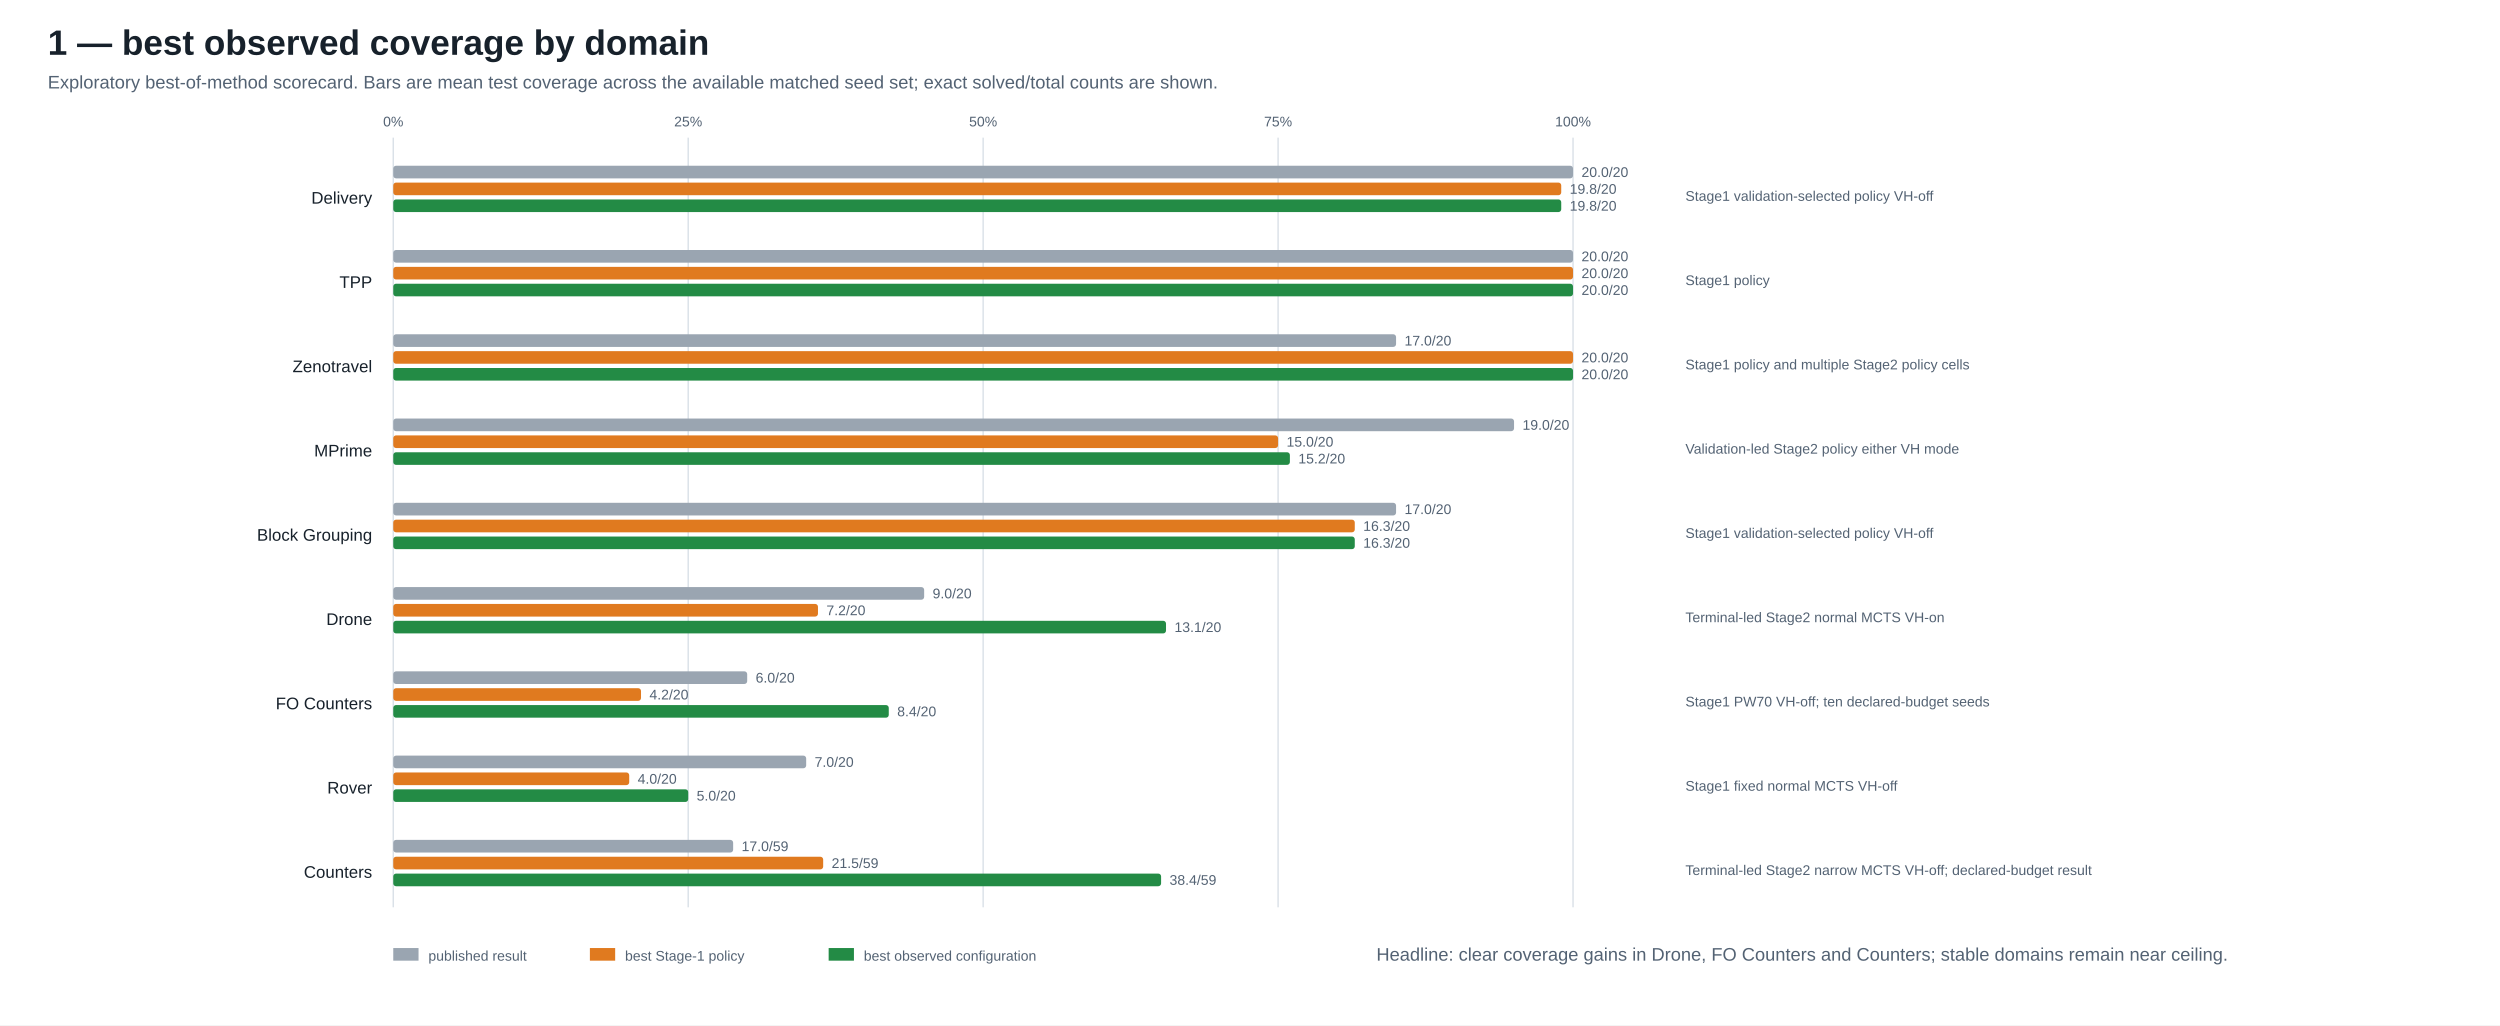
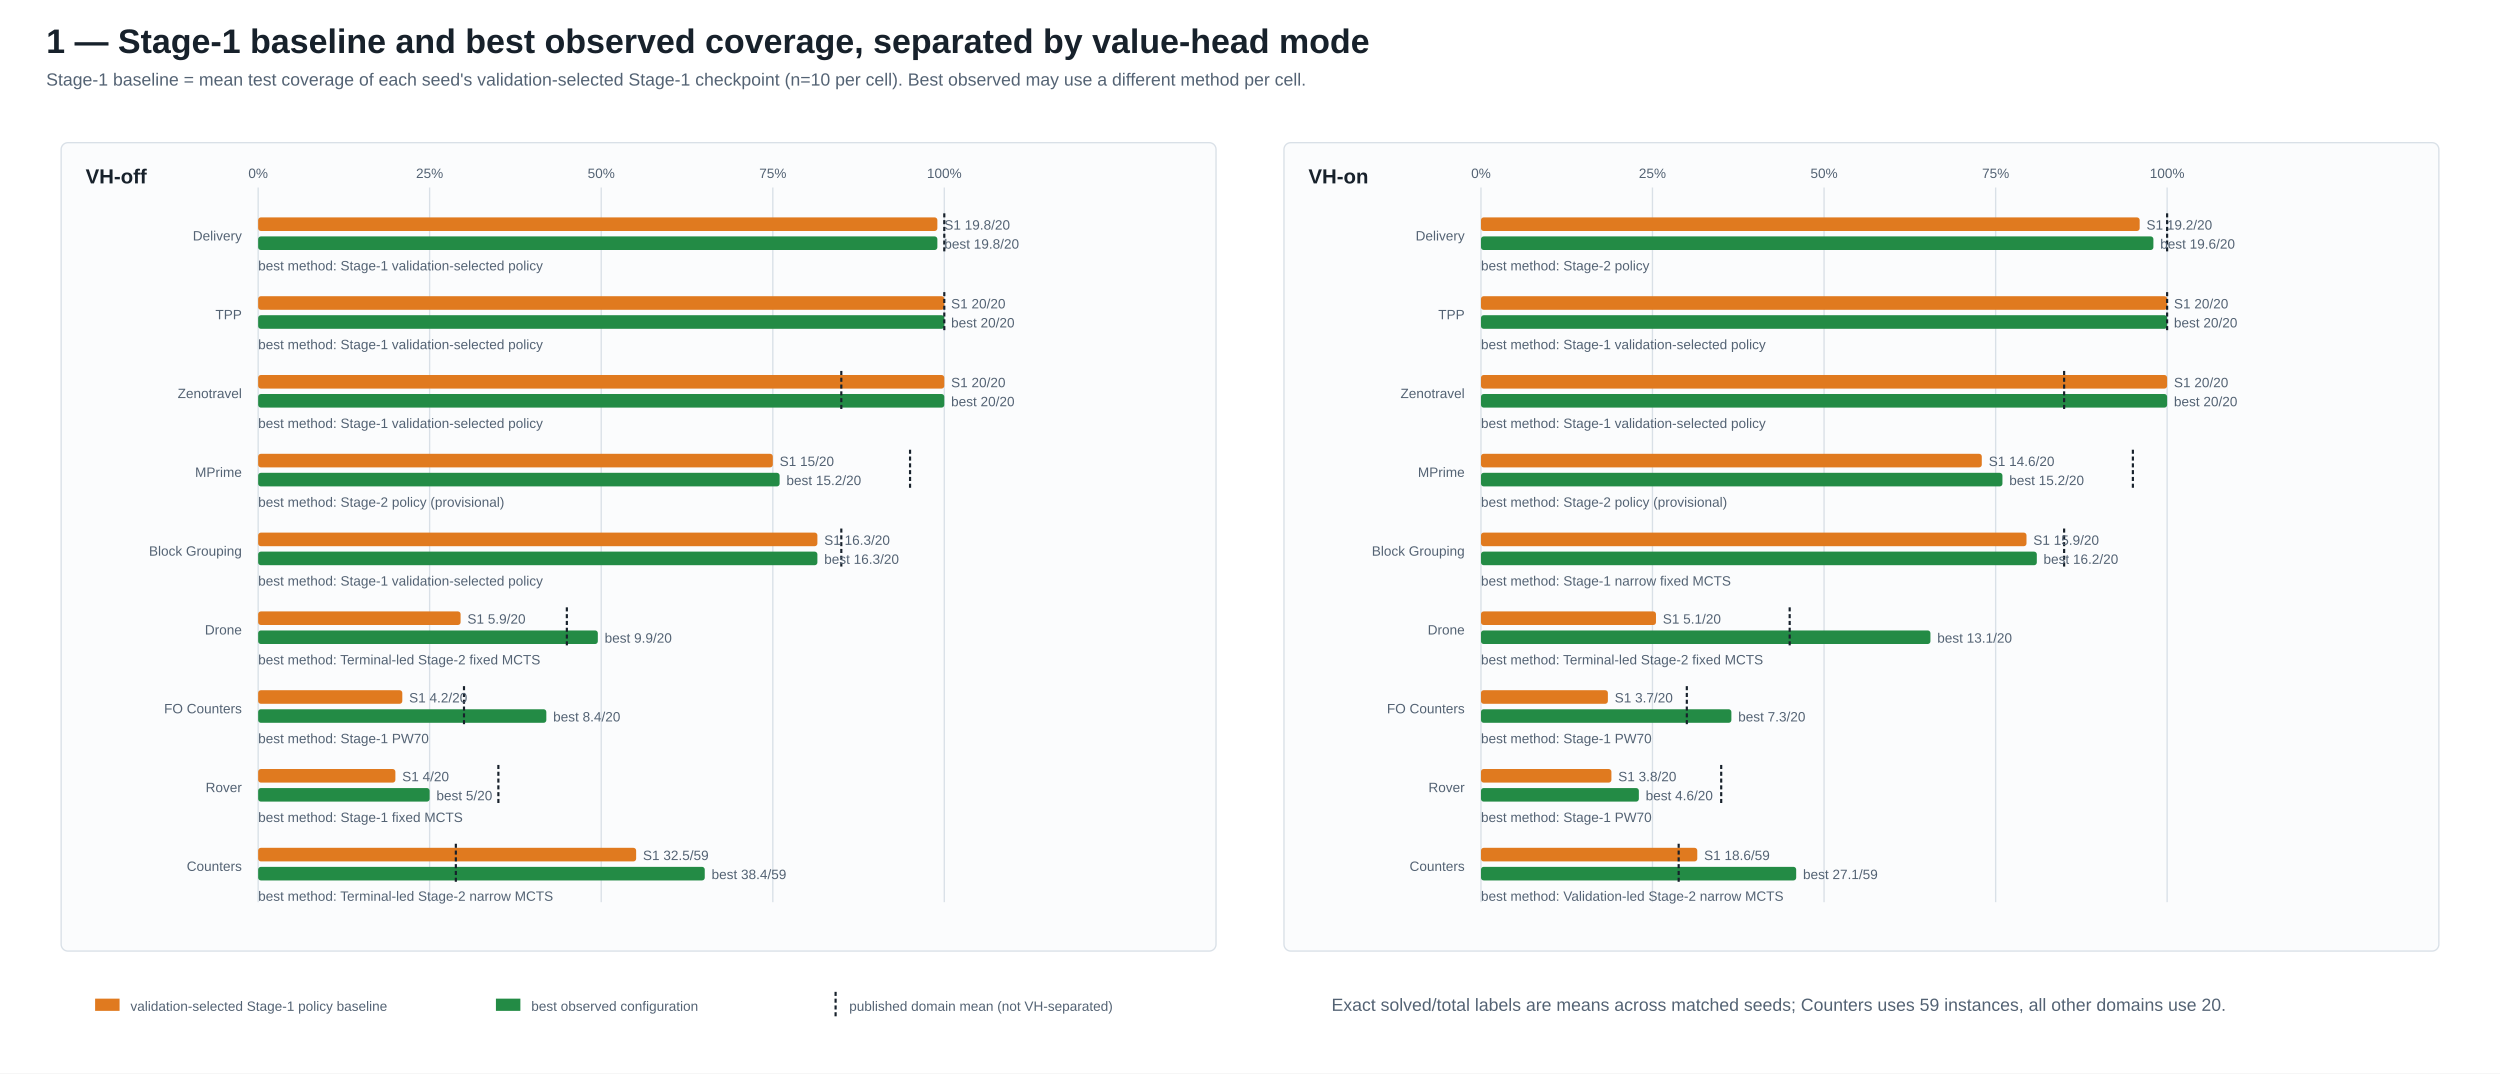
- <svg xmlns="http://www.w3.org/2000/svg" width="1780" height="730" viewBox="0 0 1780 730">
+ <svg xmlns="http://www.w3.org/2000/svg" width="1840" height="790" viewBox="0 0 1840 790">
  <rect width="100%" height="100%" fill="white" />
  <style>text{font-family:Segoe UI,Arial,sans-serif;fill:#17212b}.title{font-size:25px;font-weight:700}.sub{font-size:13px;fill:#536273}.label{font-size:12px}.small{font-size:10px;fill:#536273}.value{font-size:12px;font-weight:700}.big{font-size:15px;font-weight:700}</style>
-   <text x="34" y="39" class="title">1 — best observed coverage by domain</text>
-   <text x="34" y="63" class="sub">Exploratory best-of-method scorecard. Bars are mean test coverage across the available matched seed set; exact solved/total counts are shown.</text>
-   <line x1="280.0" y1="98.0" x2="280.0" y2="646.0" stroke="#d9e0e7" stroke-width="1" />
-   <text x="280.0" y="90.0" class="small" text-anchor="middle">0%</text>
-   <line x1="490.0" y1="98.0" x2="490.0" y2="646.0" stroke="#d9e0e7" stroke-width="1" />
-   <text x="490.0" y="90.0" class="small" text-anchor="middle">25%</text>
-   <line x1="700.0" y1="98.0" x2="700.0" y2="646.0" stroke="#d9e0e7" stroke-width="1" />
-   <text x="700.0" y="90.0" class="small" text-anchor="middle">50%</text>
-   <line x1="910.0" y1="98.0" x2="910.0" y2="646.0" stroke="#d9e0e7" stroke-width="1" />
-   <text x="910.0" y="90.0" class="small" text-anchor="middle">75%</text>
-   <line x1="1120.0" y1="98.0" x2="1120.0" y2="646.0" stroke="#d9e0e7" stroke-width="1" />
-   <text x="1120.0" y="90.0" class="small" text-anchor="middle">100%</text>
-   <text x="265.0" y="145.0" class="label" text-anchor="end">Delivery</text>
-   <rect x="280.0" y="118.0" width="840.0" height="9.0" rx="2" fill="#9aa5b1" stroke="none" />
-   <text x="1126.0" y="126.0" class="small" text-anchor="start">20.0/20</text>
-   <rect x="280.0" y="130.0" width="831.6" height="9.0" rx="2" fill="#e07a1f" stroke="none" />
-   <text x="1117.6" y="138.0" class="small" text-anchor="start">19.8/20</text>
-   <rect x="280.0" y="142.0" width="831.6" height="9.0" rx="2" fill="#238b45" stroke="none" />
-   <text x="1117.6" y="150.0" class="small" text-anchor="start">19.8/20</text>
-   <text x="1200.0" y="143.0" class="small" text-anchor="start">Stage1 validation-selected policy VH-off</text>
-   <text x="265.0" y="205.0" class="label" text-anchor="end">TPP</text>
-   <rect x="280.0" y="178.0" width="840.0" height="9.0" rx="2" fill="#9aa5b1" stroke="none" />
-   <text x="1126.0" y="186.0" class="small" text-anchor="start">20.0/20</text>
-   <rect x="280.0" y="190.0" width="840.0" height="9.0" rx="2" fill="#e07a1f" stroke="none" />
-   <text x="1126.0" y="198.0" class="small" text-anchor="start">20.0/20</text>
-   <rect x="280.0" y="202.0" width="840.0" height="9.0" rx="2" fill="#238b45" stroke="none" />
-   <text x="1126.0" y="210.0" class="small" text-anchor="start">20.0/20</text>
-   <text x="1200.0" y="203.0" class="small" text-anchor="start">Stage1 policy</text>
-   <text x="265.0" y="265.0" class="label" text-anchor="end">Zenotravel</text>
-   <rect x="280.0" y="238.0" width="714.0" height="9.0" rx="2" fill="#9aa5b1" stroke="none" />
-   <text x="1000.0" y="246.0" class="small" text-anchor="start">17.0/20</text>
-   <rect x="280.0" y="250.0" width="840.0" height="9.0" rx="2" fill="#e07a1f" stroke="none" />
-   <text x="1126.0" y="258.0" class="small" text-anchor="start">20.0/20</text>
-   <rect x="280.0" y="262.0" width="840.0" height="9.0" rx="2" fill="#238b45" stroke="none" />
-   <text x="1126.0" y="270.0" class="small" text-anchor="start">20.0/20</text>
-   <text x="1200.0" y="263.0" class="small" text-anchor="start">Stage1 policy and multiple Stage2 policy cells</text>
-   <text x="265.0" y="325.0" class="label" text-anchor="end">MPrime</text>
-   <rect x="280.0" y="298.0" width="798.0" height="9.0" rx="2" fill="#9aa5b1" stroke="none" />
-   <text x="1084.0" y="306.0" class="small" text-anchor="start">19.0/20</text>
-   <rect x="280.0" y="310.0" width="630.0" height="9.0" rx="2" fill="#e07a1f" stroke="none" />
-   <text x="916.0" y="318.0" class="small" text-anchor="start">15.0/20</text>
-   <rect x="280.0" y="322.0" width="638.4" height="9.0" rx="2" fill="#238b45" stroke="none" />
-   <text x="924.4" y="330.0" class="small" text-anchor="start">15.2/20</text>
-   <text x="1200.0" y="323.0" class="small" text-anchor="start">Validation-led Stage2 policy either VH mode</text>
-   <text x="265.0" y="385.0" class="label" text-anchor="end">Block Grouping</text>
-   <rect x="280.0" y="358.0" width="714.0" height="9.0" rx="2" fill="#9aa5b1" stroke="none" />
-   <text x="1000.0" y="366.0" class="small" text-anchor="start">17.0/20</text>
-   <rect x="280.0" y="370.0" width="684.6" height="9.0" rx="2" fill="#e07a1f" stroke="none" />
-   <text x="970.6" y="378.0" class="small" text-anchor="start">16.3/20</text>
-   <rect x="280.0" y="382.0" width="684.6" height="9.0" rx="2" fill="#238b45" stroke="none" />
-   <text x="970.6" y="390.0" class="small" text-anchor="start">16.3/20</text>
-   <text x="1200.0" y="383.0" class="small" text-anchor="start">Stage1 validation-selected policy VH-off</text>
-   <text x="265.0" y="445.0" class="label" text-anchor="end">Drone</text>
-   <rect x="280.0" y="418.0" width="378.0" height="9.0" rx="2" fill="#9aa5b1" stroke="none" />
-   <text x="664.0" y="426.0" class="small" text-anchor="start">9.0/20</text>
-   <rect x="280.0" y="430.0" width="302.4" height="9.0" rx="2" fill="#e07a1f" stroke="none" />
-   <text x="588.4" y="438.0" class="small" text-anchor="start">7.2/20</text>
-   <rect x="280.0" y="442.0" width="550.2" height="9.0" rx="2" fill="#238b45" stroke="none" />
-   <text x="836.2" y="450.0" class="small" text-anchor="start">13.1/20</text>
-   <text x="1200.0" y="443.0" class="small" text-anchor="start">Terminal-led Stage2 normal MCTS VH-on</text>
-   <text x="265.0" y="505.0" class="label" text-anchor="end">FO Counters</text>
-   <rect x="280.0" y="478.0" width="252.0" height="9.0" rx="2" fill="#9aa5b1" stroke="none" />
-   <text x="538.0" y="486.0" class="small" text-anchor="start">6.0/20</text>
-   <rect x="280.0" y="490.0" width="176.4" height="9.0" rx="2" fill="#e07a1f" stroke="none" />
-   <text x="462.4" y="498.0" class="small" text-anchor="start">4.2/20</text>
-   <rect x="280.0" y="502.0" width="352.8" height="9.0" rx="2" fill="#238b45" stroke="none" />
-   <text x="638.8" y="510.0" class="small" text-anchor="start">8.4/20</text>
-   <text x="1200.0" y="503.0" class="small" text-anchor="start">Stage1 PW70 VH-off; ten declared-budget seeds</text>
-   <text x="265.0" y="565.0" class="label" text-anchor="end">Rover</text>
-   <rect x="280.0" y="538.0" width="294.0" height="9.0" rx="2" fill="#9aa5b1" stroke="none" />
-   <text x="580.0" y="546.0" class="small" text-anchor="start">7.0/20</text>
-   <rect x="280.0" y="550.0" width="168.0" height="9.0" rx="2" fill="#e07a1f" stroke="none" />
-   <text x="454.0" y="558.0" class="small" text-anchor="start">4.0/20</text>
-   <rect x="280.0" y="562.0" width="210.0" height="9.0" rx="2" fill="#238b45" stroke="none" />
-   <text x="496.0" y="570.0" class="small" text-anchor="start">5.0/20</text>
-   <text x="1200.0" y="563.0" class="small" text-anchor="start">Stage1 fixed normal MCTS VH-off</text>
-   <text x="265.0" y="625.0" class="label" text-anchor="end">Counters</text>
-   <rect x="280.0" y="598.0" width="242.0" height="9.0" rx="2" fill="#9aa5b1" stroke="none" />
-   <text x="528.0" y="606.0" class="small" text-anchor="start">17.0/59</text>
-   <rect x="280.0" y="610.0" width="306.1" height="9.0" rx="2" fill="#e07a1f" stroke="none" />
-   <text x="592.1" y="618.0" class="small" text-anchor="start">21.5/59</text>
-   <rect x="280.0" y="622.0" width="546.7" height="9.0" rx="2" fill="#238b45" stroke="none" />
-   <text x="832.7" y="630.0" class="small" text-anchor="start">38.4/59</text>
-   <text x="1200.0" y="623.0" class="small" text-anchor="start">Terminal-led Stage2 narrow MCTS VH-off; declared-budget result</text>
-   <rect x="280.0" y="675.0" width="18.0" height="9.0" rx="0" fill="#9aa5b1" stroke="none" />
-   <text x="305.0" y="684.0" class="small" text-anchor="start">published result</text>
-   <rect x="420.0" y="675.0" width="18.0" height="9.0" rx="0" fill="#e07a1f" stroke="none" />
-   <text x="445.0" y="684.0" class="small" text-anchor="start">best Stage-1 policy</text>
-   <rect x="590.0" y="675.0" width="18.0" height="9.0" rx="0" fill="#238b45" stroke="none" />
-   <text x="615.0" y="684.0" class="small" text-anchor="start">best observed configuration</text>
-   <text x="980.0" y="684.0" class="sub" text-anchor="start">Headline: clear coverage gains in Drone, FO Counters and Counters; stable domains remain near ceiling.</text>
+   <text x="34" y="39" class="title">1 — Stage-1 baseline and best observed coverage, separated by value-head mode</text>
+   <text x="34" y="63" class="sub">Stage-1 baseline = mean test coverage of each seed's validation-selected Stage-1 checkpoint (n=10 per cell). Best observed may use a different method per cell.</text>
+   <rect x="45.0" y="105.0" width="850.0" height="595.0" rx="5" fill="#fbfcfd" stroke="#d9e0e7" />
+   <text x="63.0" y="135.0" class="big" text-anchor="start">VH-off</text>
+   <line x1="190.0" y1="138.0" x2="190.0" y2="664.0" stroke="#d9e0e7" stroke-width="1" />
+   <text x="190.0" y="131.0" class="small" text-anchor="middle">0%</text>
+   <line x1="316.2" y1="138.0" x2="316.2" y2="664.0" stroke="#d9e0e7" stroke-width="1" />
+   <text x="316.2" y="131.0" class="small" text-anchor="middle">25%</text>
+   <line x1="442.5" y1="138.0" x2="442.5" y2="664.0" stroke="#d9e0e7" stroke-width="1" />
+   <text x="442.5" y="131.0" class="small" text-anchor="middle">50%</text>
+   <line x1="568.8" y1="138.0" x2="568.8" y2="664.0" stroke="#d9e0e7" stroke-width="1" />
+   <text x="568.8" y="131.0" class="small" text-anchor="middle">75%</text>
+   <line x1="695.0" y1="138.0" x2="695.0" y2="664.0" stroke="#d9e0e7" stroke-width="1" />
+   <text x="695.0" y="131.0" class="small" text-anchor="middle">100%</text>
+   <text x="178.0" y="177.0" class="small" text-anchor="end">Delivery</text>
+   <rect x="190.0" y="160.0" width="499.9" height="10.0" rx="2" fill="#e07a1f" stroke="none" />
+   <rect x="190.0" y="174.0" width="499.9" height="10.0" rx="2" fill="#238b45" stroke="none" />
+   <line x1="695.0" y1="157.0" x2="695.0" y2="187.0" stroke="#17212b" stroke-width="1.6" stroke-dasharray="3 2" />
+   <text x="695.0" y="169.0" class="small" text-anchor="start">S1 19.8/20</text>
+   <text x="695.0" y="183.0" class="small" text-anchor="start">best 19.8/20</text>
+   <text x="190.0" y="199.0" class="small" text-anchor="start">best method: Stage-1 validation-selected policy</text>
+   <text x="178.0" y="235.0" class="small" text-anchor="end">TPP</text>
+   <rect x="190.0" y="218.0" width="505.0" height="10.0" rx="2" fill="#e07a1f" stroke="none" />
+   <rect x="190.0" y="232.0" width="505.0" height="10.0" rx="2" fill="#238b45" stroke="none" />
+   <line x1="695.0" y1="215.0" x2="695.0" y2="245.0" stroke="#17212b" stroke-width="1.6" stroke-dasharray="3 2" />
+   <text x="700.0" y="227.0" class="small" text-anchor="start">S1 20/20</text>
+   <text x="700.0" y="241.0" class="small" text-anchor="start">best 20/20</text>
+   <text x="190.0" y="257.0" class="small" text-anchor="start">best method: Stage-1 validation-selected policy</text>
+   <text x="178.0" y="293.0" class="small" text-anchor="end">Zenotravel</text>
+   <rect x="190.0" y="276.0" width="505.0" height="10.0" rx="2" fill="#e07a1f" stroke="none" />
+   <rect x="190.0" y="290.0" width="505.0" height="10.0" rx="2" fill="#238b45" stroke="none" />
+   <line x1="619.2" y1="273.0" x2="619.2" y2="303.0" stroke="#17212b" stroke-width="1.6" stroke-dasharray="3 2" />
+   <text x="700.0" y="285.0" class="small" text-anchor="start">S1 20/20</text>
+   <text x="700.0" y="299.0" class="small" text-anchor="start">best 20/20</text>
+   <text x="190.0" y="315.0" class="small" text-anchor="start">best method: Stage-1 validation-selected policy</text>
+   <text x="178.0" y="351.0" class="small" text-anchor="end">MPrime</text>
+   <rect x="190.0" y="334.0" width="378.8" height="10.0" rx="2" fill="#e07a1f" stroke="none" />
+   <rect x="190.0" y="348.0" width="383.8" height="10.0" rx="2" fill="#238b45" stroke="none" />
+   <line x1="669.8" y1="331.0" x2="669.8" y2="361.0" stroke="#17212b" stroke-width="1.6" stroke-dasharray="3 2" />
+   <text x="573.8" y="343.0" class="small" text-anchor="start">S1 15/20</text>
+   <text x="578.8" y="357.0" class="small" text-anchor="start">best 15.2/20</text>
+   <text x="190.0" y="373.0" class="small" text-anchor="start">best method: Stage-2 policy (provisional)</text>
+   <text x="178.0" y="409.0" class="small" text-anchor="end">Block Grouping</text>
+   <rect x="190.0" y="392.0" width="411.6" height="10.0" rx="2" fill="#e07a1f" stroke="none" />
+   <rect x="190.0" y="406.0" width="411.6" height="10.0" rx="2" fill="#238b45" stroke="none" />
+   <line x1="619.2" y1="389.0" x2="619.2" y2="419.0" stroke="#17212b" stroke-width="1.6" stroke-dasharray="3 2" />
+   <text x="606.6" y="401.0" class="small" text-anchor="start">S1 16.3/20</text>
+   <text x="606.6" y="415.0" class="small" text-anchor="start">best 16.3/20</text>
+   <text x="190.0" y="431.0" class="small" text-anchor="start">best method: Stage-1 validation-selected policy</text>
+   <text x="178.0" y="467.0" class="small" text-anchor="end">Drone</text>
+   <rect x="190.0" y="450.0" width="149.0" height="10.0" rx="2" fill="#e07a1f" stroke="none" />
+   <rect x="190.0" y="464.0" width="250.0" height="10.0" rx="2" fill="#238b45" stroke="none" />
+   <line x1="417.2" y1="447.0" x2="417.2" y2="477.0" stroke="#17212b" stroke-width="1.6" stroke-dasharray="3 2" />
+   <text x="344.0" y="459.0" class="small" text-anchor="start">S1 5.9/20</text>
+   <text x="445.0" y="473.0" class="small" text-anchor="start">best 9.9/20</text>
+   <text x="190.0" y="489.0" class="small" text-anchor="start">best method: Terminal-led Stage-2 fixed MCTS</text>
+   <text x="178.0" y="525.0" class="small" text-anchor="end">FO Counters</text>
+   <rect x="190.0" y="508.0" width="106.1" height="10.0" rx="2" fill="#e07a1f" stroke="none" />
+   <rect x="190.0" y="522.0" width="212.1" height="10.0" rx="2" fill="#238b45" stroke="none" />
+   <line x1="341.5" y1="505.0" x2="341.5" y2="535.0" stroke="#17212b" stroke-width="1.6" stroke-dasharray="3 2" />
+   <text x="301.1" y="517.0" class="small" text-anchor="start">S1 4.2/20</text>
+   <text x="407.1" y="531.0" class="small" text-anchor="start">best 8.4/20</text>
+   <text x="190.0" y="547.0" class="small" text-anchor="start">best method: Stage-1 PW70</text>
+   <text x="178.0" y="583.0" class="small" text-anchor="end">Rover</text>
+   <rect x="190.0" y="566.0" width="101.0" height="10.0" rx="2" fill="#e07a1f" stroke="none" />
+   <rect x="190.0" y="580.0" width="126.2" height="10.0" rx="2" fill="#238b45" stroke="none" />
+   <line x1="366.8" y1="563.0" x2="366.8" y2="593.0" stroke="#17212b" stroke-width="1.6" stroke-dasharray="3 2" />
+   <text x="296.0" y="575.0" class="small" text-anchor="start">S1 4/20</text>
+   <text x="321.2" y="589.0" class="small" text-anchor="start">best 5/20</text>
+   <text x="190.0" y="605.0" class="small" text-anchor="start">best method: Stage-1 fixed MCTS</text>
+   <text x="178.0" y="641.0" class="small" text-anchor="end">Counters</text>
+   <rect x="190.0" y="624.0" width="278.2" height="10.0" rx="2" fill="#e07a1f" stroke="none" />
+   <rect x="190.0" y="638.0" width="328.7" height="10.0" rx="2" fill="#238b45" stroke="none" />
+   <line x1="335.5" y1="621.0" x2="335.5" y2="651.0" stroke="#17212b" stroke-width="1.6" stroke-dasharray="3 2" />
+   <text x="473.2" y="633.0" class="small" text-anchor="start">S1 32.5/59</text>
+   <text x="523.7" y="647.0" class="small" text-anchor="start">best 38.4/59</text>
+   <text x="190.0" y="663.0" class="small" text-anchor="start">best method: Terminal-led Stage-2 narrow MCTS</text>
+   <rect x="945.0" y="105.0" width="850.0" height="595.0" rx="5" fill="#fbfcfd" stroke="#d9e0e7" />
+   <text x="963.0" y="135.0" class="big" text-anchor="start">VH-on</text>
+   <line x1="1090.0" y1="138.0" x2="1090.0" y2="664.0" stroke="#d9e0e7" stroke-width="1" />
+   <text x="1090.0" y="131.0" class="small" text-anchor="middle">0%</text>
+   <line x1="1216.2" y1="138.0" x2="1216.2" y2="664.0" stroke="#d9e0e7" stroke-width="1" />
+   <text x="1216.2" y="131.0" class="small" text-anchor="middle">25%</text>
+   <line x1="1342.5" y1="138.0" x2="1342.5" y2="664.0" stroke="#d9e0e7" stroke-width="1" />
+   <text x="1342.5" y="131.0" class="small" text-anchor="middle">50%</text>
+   <line x1="1468.8" y1="138.0" x2="1468.8" y2="664.0" stroke="#d9e0e7" stroke-width="1" />
+   <text x="1468.8" y="131.0" class="small" text-anchor="middle">75%</text>
+   <line x1="1595.0" y1="138.0" x2="1595.0" y2="664.0" stroke="#d9e0e7" stroke-width="1" />
+   <text x="1595.0" y="131.0" class="small" text-anchor="middle">100%</text>
+   <text x="1078.0" y="177.0" class="small" text-anchor="end">Delivery</text>
+   <rect x="1090.0" y="160.0" width="484.8" height="10.0" rx="2" fill="#e07a1f" stroke="none" />
+   <rect x="1090.0" y="174.0" width="494.9" height="10.0" rx="2" fill="#238b45" stroke="none" />
+   <line x1="1595.0" y1="157.0" x2="1595.0" y2="187.0" stroke="#17212b" stroke-width="1.6" stroke-dasharray="3 2" />
+   <text x="1579.8" y="169.0" class="small" text-anchor="start">S1 19.2/20</text>
+   <text x="1589.9" y="183.0" class="small" text-anchor="start">best 19.6/20</text>
+   <text x="1090.0" y="199.0" class="small" text-anchor="start">best method: Stage-2 policy</text>
+   <text x="1078.0" y="235.0" class="small" text-anchor="end">TPP</text>
+   <rect x="1090.0" y="218.0" width="505.0" height="10.0" rx="2" fill="#e07a1f" stroke="none" />
+   <rect x="1090.0" y="232.0" width="505.0" height="10.0" rx="2" fill="#238b45" stroke="none" />
+   <line x1="1595.0" y1="215.0" x2="1595.0" y2="245.0" stroke="#17212b" stroke-width="1.6" stroke-dasharray="3 2" />
+   <text x="1600.0" y="227.0" class="small" text-anchor="start">S1 20/20</text>
+   <text x="1600.0" y="241.0" class="small" text-anchor="start">best 20/20</text>
+   <text x="1090.0" y="257.0" class="small" text-anchor="start">best method: Stage-1 validation-selected policy</text>
+   <text x="1078.0" y="293.0" class="small" text-anchor="end">Zenotravel</text>
+   <rect x="1090.0" y="276.0" width="505.0" height="10.0" rx="2" fill="#e07a1f" stroke="none" />
+   <rect x="1090.0" y="290.0" width="505.0" height="10.0" rx="2" fill="#238b45" stroke="none" />
+   <line x1="1519.2" y1="273.0" x2="1519.2" y2="303.0" stroke="#17212b" stroke-width="1.6" stroke-dasharray="3 2" />
+   <text x="1600.0" y="285.0" class="small" text-anchor="start">S1 20/20</text>
+   <text x="1600.0" y="299.0" class="small" text-anchor="start">best 20/20</text>
+   <text x="1090.0" y="315.0" class="small" text-anchor="start">best method: Stage-1 validation-selected policy</text>
+   <text x="1078.0" y="351.0" class="small" text-anchor="end">MPrime</text>
+   <rect x="1090.0" y="334.0" width="368.6" height="10.0" rx="2" fill="#e07a1f" stroke="none" />
+   <rect x="1090.0" y="348.0" width="383.8" height="10.0" rx="2" fill="#238b45" stroke="none" />
+   <line x1="1569.8" y1="331.0" x2="1569.8" y2="361.0" stroke="#17212b" stroke-width="1.6" stroke-dasharray="3 2" />
+   <text x="1463.7" y="343.0" class="small" text-anchor="start">S1 14.6/20</text>
+   <text x="1478.8" y="357.0" class="small" text-anchor="start">best 15.2/20</text>
+   <text x="1090.0" y="373.0" class="small" text-anchor="start">best method: Stage-2 policy (provisional)</text>
+   <text x="1078.0" y="409.0" class="small" text-anchor="end">Block Grouping</text>
+   <rect x="1090.0" y="392.0" width="401.5" height="10.0" rx="2" fill="#e07a1f" stroke="none" />
+   <rect x="1090.0" y="406.0" width="409.1" height="10.0" rx="2" fill="#238b45" stroke="none" />
+   <line x1="1519.2" y1="389.0" x2="1519.2" y2="419.0" stroke="#17212b" stroke-width="1.6" stroke-dasharray="3 2" />
+   <text x="1496.5" y="401.0" class="small" text-anchor="start">S1 15.9/20</text>
+   <text x="1504.0" y="415.0" class="small" text-anchor="start">best 16.2/20</text>
+   <text x="1090.0" y="431.0" class="small" text-anchor="start">best method: Stage-1 narrow fixed MCTS</text>
+   <text x="1078.0" y="467.0" class="small" text-anchor="end">Drone</text>
+   <rect x="1090.0" y="450.0" width="128.8" height="10.0" rx="2" fill="#e07a1f" stroke="none" />
+   <rect x="1090.0" y="464.0" width="330.8" height="10.0" rx="2" fill="#238b45" stroke="none" />
+   <line x1="1317.2" y1="447.0" x2="1317.2" y2="477.0" stroke="#17212b" stroke-width="1.6" stroke-dasharray="3 2" />
+   <text x="1223.8" y="459.0" class="small" text-anchor="start">S1 5.1/20</text>
+   <text x="1425.8" y="473.0" class="small" text-anchor="start">best 13.1/20</text>
+   <text x="1090.0" y="489.0" class="small" text-anchor="start">best method: Terminal-led Stage-2 fixed MCTS</text>
+   <text x="1078.0" y="525.0" class="small" text-anchor="end">FO Counters</text>
+   <rect x="1090.0" y="508.0" width="93.4" height="10.0" rx="2" fill="#e07a1f" stroke="none" />
+   <rect x="1090.0" y="522.0" width="184.3" height="10.0" rx="2" fill="#238b45" stroke="none" />
+   <line x1="1241.5" y1="505.0" x2="1241.5" y2="535.0" stroke="#17212b" stroke-width="1.6" stroke-dasharray="3 2" />
+   <text x="1188.4" y="517.0" class="small" text-anchor="start">S1 3.7/20</text>
+   <text x="1279.3" y="531.0" class="small" text-anchor="start">best 7.3/20</text>
+   <text x="1090.0" y="547.0" class="small" text-anchor="start">best method: Stage-1 PW70</text>
+   <text x="1078.0" y="583.0" class="small" text-anchor="end">Rover</text>
+   <rect x="1090.0" y="566.0" width="96.0" height="10.0" rx="2" fill="#e07a1f" stroke="none" />
+   <rect x="1090.0" y="580.0" width="116.2" height="10.0" rx="2" fill="#238b45" stroke="none" />
+   <line x1="1266.8" y1="563.0" x2="1266.8" y2="593.0" stroke="#17212b" stroke-width="1.6" stroke-dasharray="3 2" />
+   <text x="1191.0" y="575.0" class="small" text-anchor="start">S1 3.8/20</text>
+   <text x="1211.2" y="589.0" class="small" text-anchor="start">best 4.6/20</text>
+   <text x="1090.0" y="605.0" class="small" text-anchor="start">best method: Stage-1 PW70</text>
+   <text x="1078.0" y="641.0" class="small" text-anchor="end">Counters</text>
+   <rect x="1090.0" y="624.0" width="159.2" height="10.0" rx="2" fill="#e07a1f" stroke="none" />
+   <rect x="1090.0" y="638.0" width="232.0" height="10.0" rx="2" fill="#238b45" stroke="none" />
+   <line x1="1235.5" y1="621.0" x2="1235.5" y2="651.0" stroke="#17212b" stroke-width="1.6" stroke-dasharray="3 2" />
+   <text x="1254.2" y="633.0" class="small" text-anchor="start">S1 18.6/59</text>
+   <text x="1327.0" y="647.0" class="small" text-anchor="start">best 27.1/59</text>
+   <text x="1090.0" y="663.0" class="small" text-anchor="start">best method: Validation-led Stage-2 narrow MCTS</text>
+   <rect x="70.0" y="735.0" width="18.0" height="9.0" rx="0" fill="#e07a1f" stroke="none" />
+   <text x="96.0" y="744.0" class="small" text-anchor="start">validation-selected Stage-1 policy baseline</text>
+   <rect x="365.0" y="735.0" width="18.0" height="9.0" rx="0" fill="#238b45" stroke="none" />
+   <text x="391.0" y="744.0" class="small" text-anchor="start">best observed configuration</text>
+   <line x1="615.0" y1="730.0" x2="615.0" y2="750.0" stroke="#17212b" stroke-width="1.6" stroke-dasharray="3 2" />
+   <text x="625.0" y="744.0" class="small" text-anchor="start">published domain mean (not VH-separated)</text>
+   <text x="980.0" y="744.0" class="sub" text-anchor="start">Exact solved/total labels are means across matched seeds; Counters uses 59 instances, all other domains use 20.</text>
</svg>
